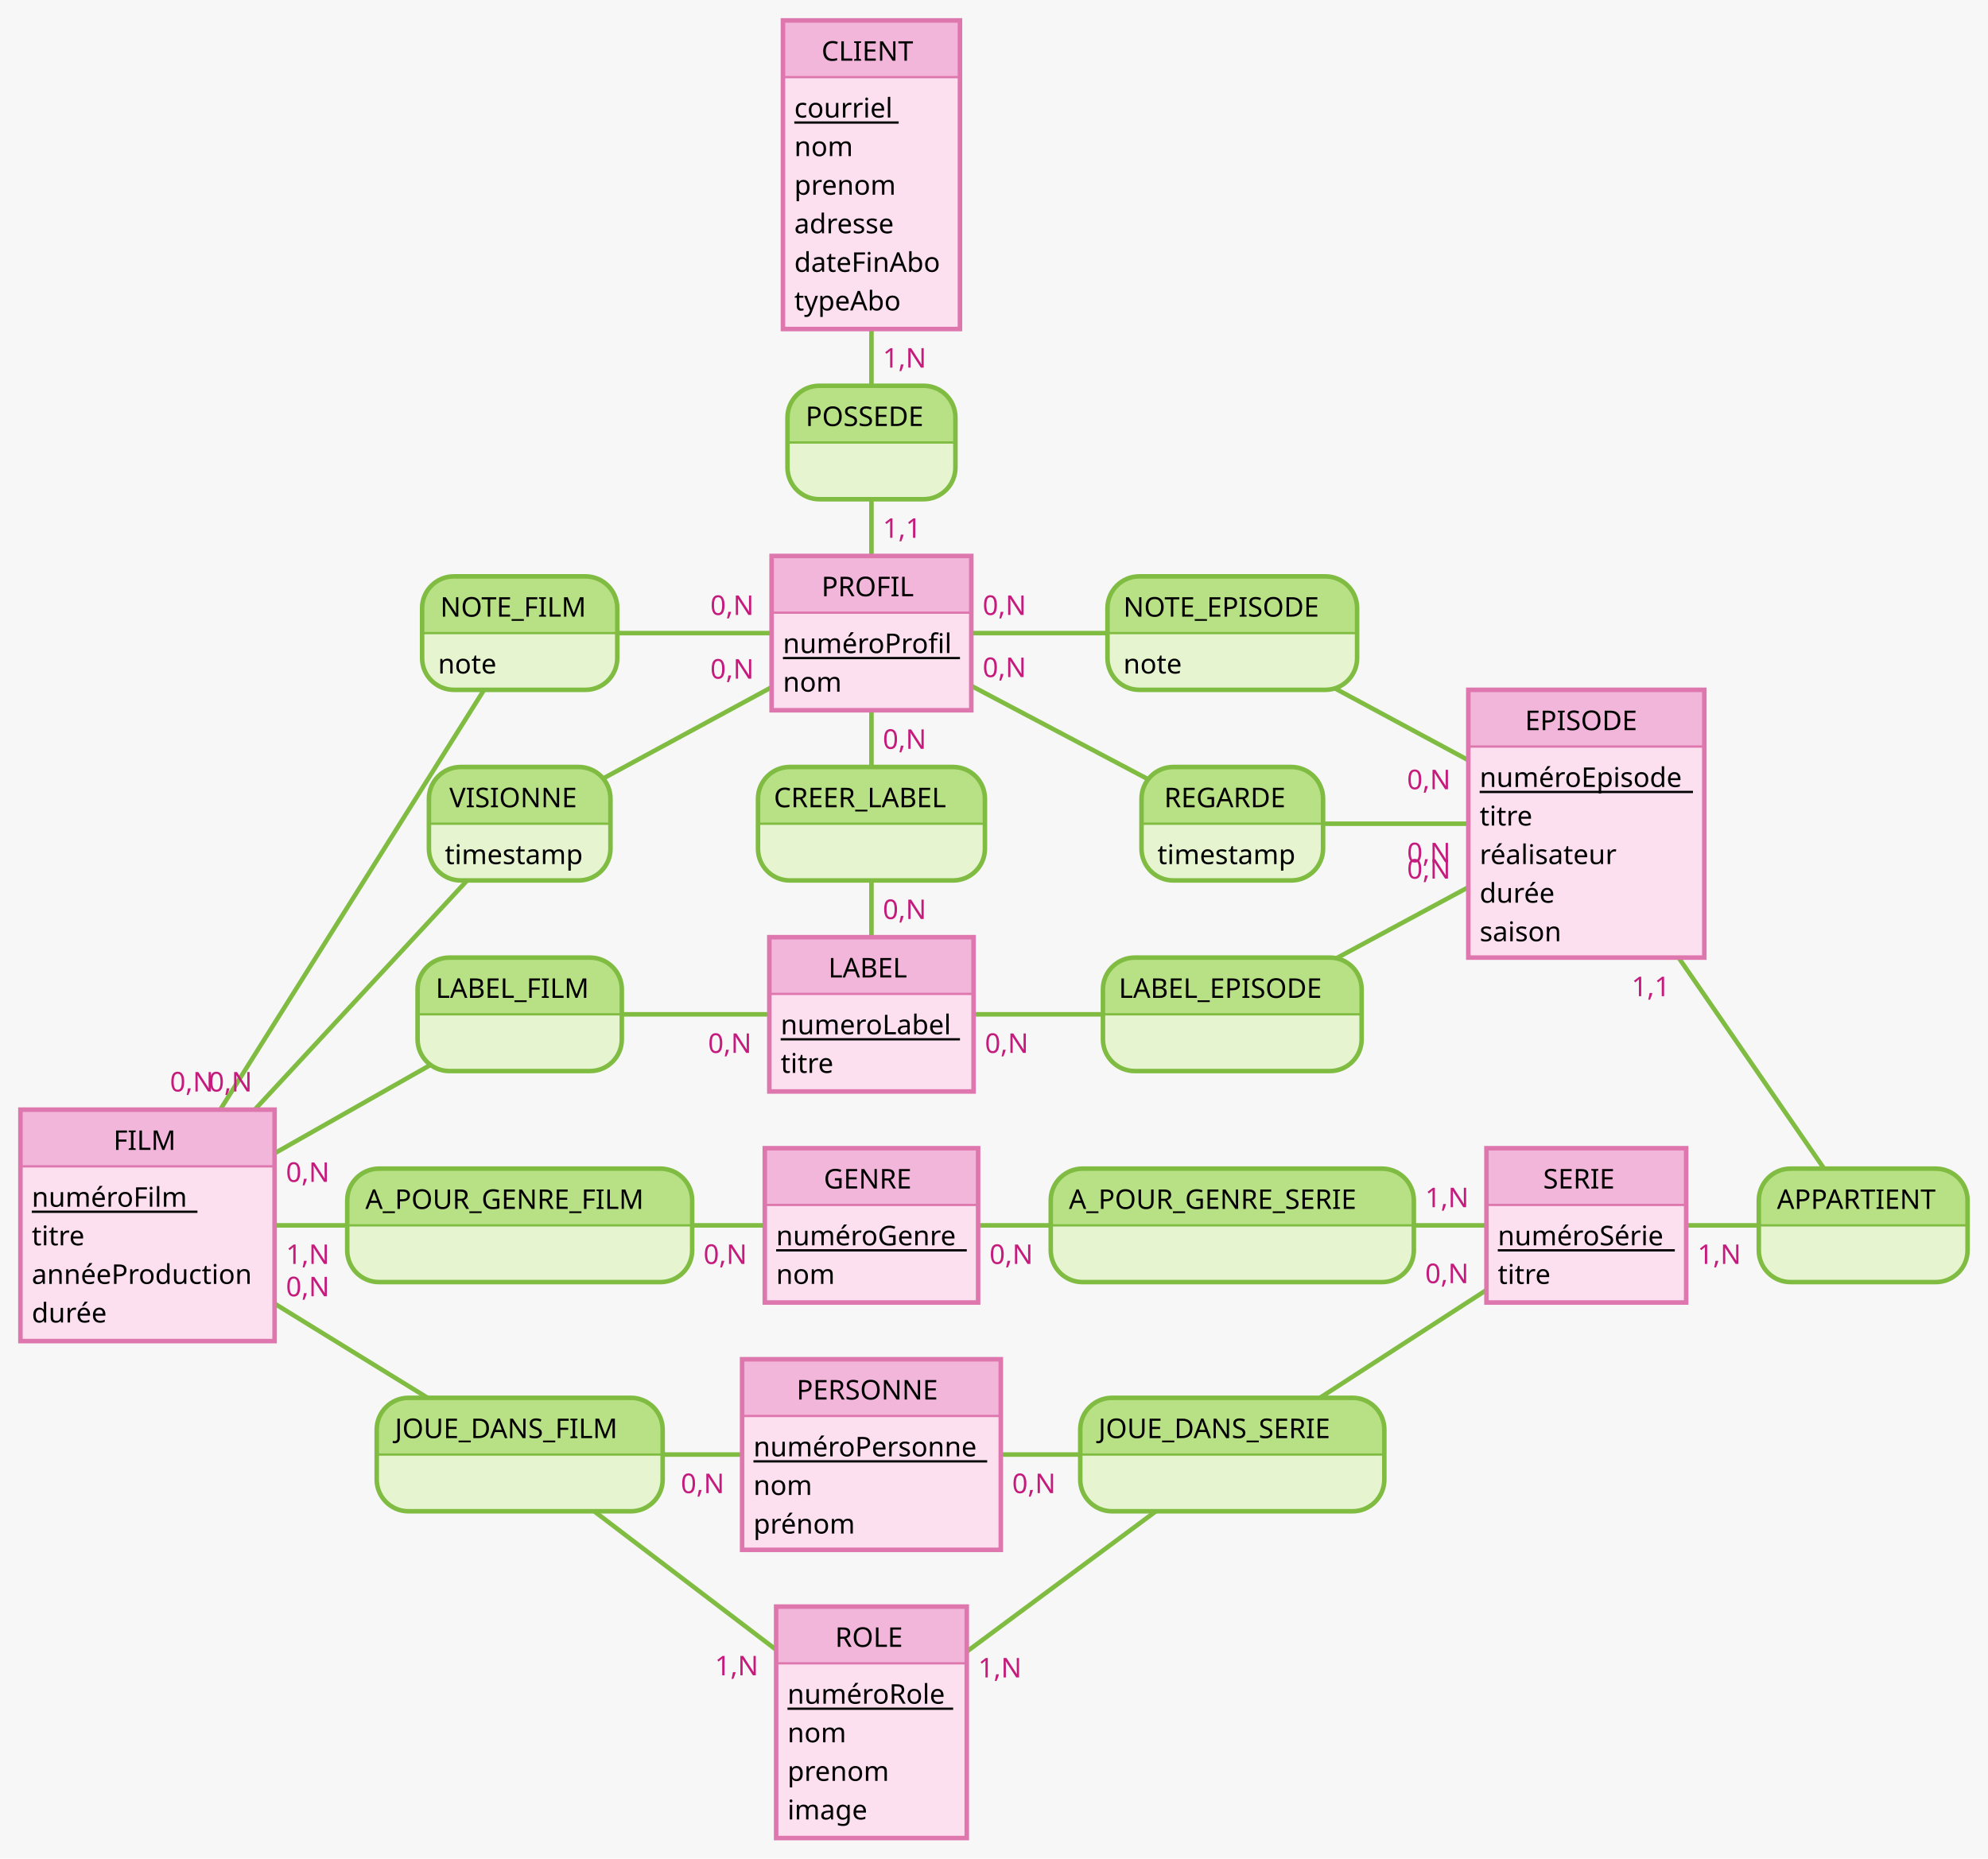
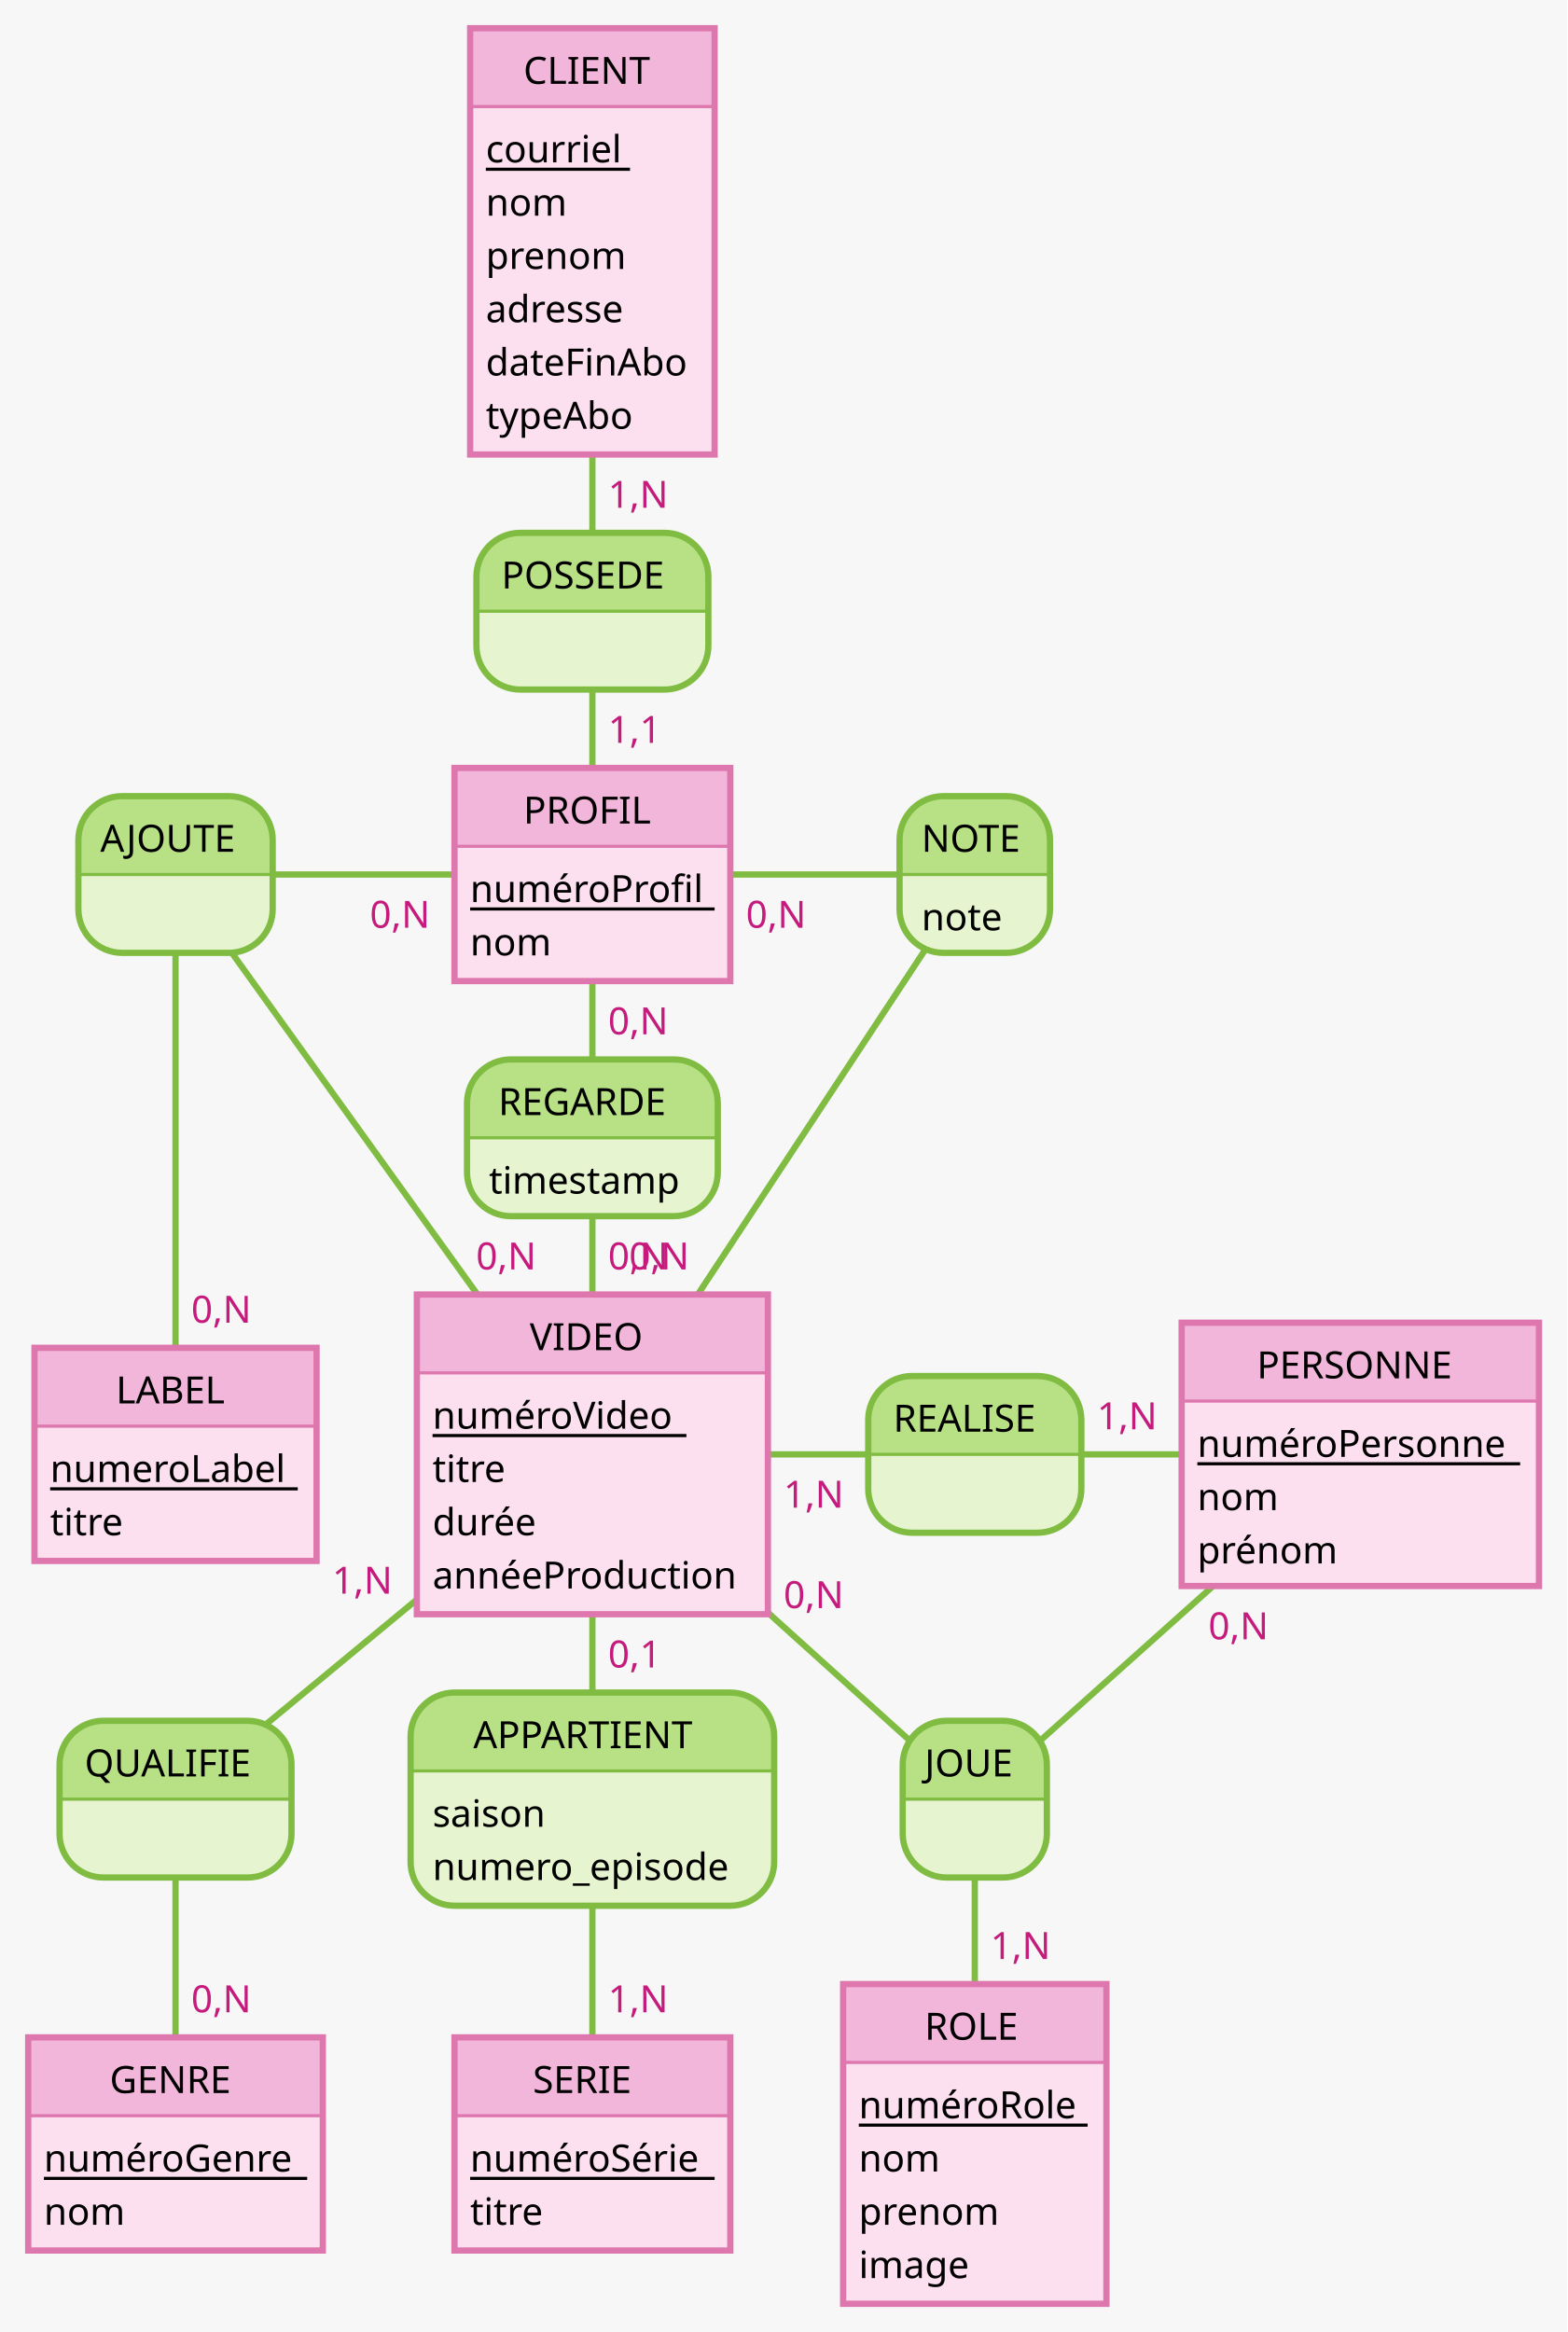
- <svg xmlns="http://www.w3.org/2000/svg" width="876" height="819" viewBox="0 0 876 819">
-   <rect x="0" y="0" width="876" height="819" fill="#f7f7f7" stroke="none" stroke-width="0" />
-   <g>
-     <line x1="384" y1="77" x2="384" y2="195" stroke="#7fbc41" stroke-width="2" />
-     <line x1="384" y1="279" x2="384" y2="195" stroke="#7fbc41" stroke-width="2" />
-     <g>
-       <path d="M407 170 a14 14 90 0 1 14 14 V195 h-74 V184 a14 14 90 0 1 14 -14" fill="#b8e186" stroke="#b8e186" stroke-width="0" />
-       <path d="M421 195 v11 a14 14 90 0 1 -14 14 H361 a14 14 90 0 1 -14 -14 V195 H74" fill="#e6f5d0" stroke="#e6f5d0" stroke-width="0" />
-       <rect x="347" y="170" width="74" height="50" fill="none" rx="14" stroke="#7fbc41" stroke-width="2" />
-       <line x1="347" y1="195" x2="421" y2="195" stroke="#7fbc41" stroke-width="1" />
-       <text x="355" y="187.75" fill="#000000" font-family="Verdana" font-size="12">POSSEDE</text>
-     </g>
-     <text x="389" y="162" fill="#c51b7d" font-family="Verdana" font-size="12">1,N</text>
-     <text x="389" y="237" fill="#c51b7d" font-family="Verdana" font-size="12">1,1</text>
-   </g>
-   <g>
-     <line x1="384" y1="279" x2="229" y2="279" stroke="#7fbc41" stroke-width="2" />
-     <line x1="65" y1="540" x2="229" y2="279" stroke="#7fbc41" stroke-width="2" />
-     <g>
-       <path d="M258 254 a14 14 90 0 1 14 14 V279 h-86 V268 a14 14 90 0 1 14 -14" fill="#b8e186" stroke="#b8e186" stroke-width="0" />
-       <path d="M272 279 v11 a14 14 90 0 1 -14 14 H200 a14 14 90 0 1 -14 -14 V279 H86" fill="#e6f5d0" stroke="#e6f5d0" stroke-width="0" />
-       <rect x="186" y="254" width="86" height="50" fill="none" rx="14" stroke="#7fbc41" stroke-width="2" />
-       <line x1="186" y1="279" x2="272" y2="279" stroke="#7fbc41" stroke-width="1" />
-       <text x="194" y="271.75" fill="#000000" font-family="Verdana" font-size="12">NOTE_FILM</text>
-       <text x="193" y="296.8" fill="#000000" font-family="Verdana" font-size="12">note</text>
-     </g>
-     <text x="313" y="271" fill="#c51b7d" font-family="Verdana" font-size="12">0,N</text>
-     <text x="74.89" y="481" fill="#c51b7d" font-family="Verdana" font-size="12">0,N</text>
-   </g>
-   <g>
-     <line x1="384" y1="279" x2="543" y2="279" stroke="#7fbc41" stroke-width="2" />
-     <line x1="699" y1="363" x2="543" y2="279" stroke="#7fbc41" stroke-width="2" />
-     <g>
-       <path d="M584 254 a14 14 90 0 1 14 14 V279 h-110 V268 a14 14 90 0 1 14 -14" fill="#b8e186" stroke="#b8e186" stroke-width="0" />
-       <path d="M598 279 v11 a14 14 90 0 1 -14 14 H502 a14 14 90 0 1 -14 -14 V279 H110" fill="#e6f5d0" stroke="#e6f5d0" stroke-width="0" />
-       <rect x="488" y="254" width="110" height="50" fill="none" rx="14" stroke="#7fbc41" stroke-width="2" />
-       <line x1="488" y1="279" x2="598" y2="279" stroke="#7fbc41" stroke-width="1" />
-       <text x="495" y="271.75" fill="#000000" font-family="Verdana" font-size="12">NOTE_EPISODE</text>
-       <text x="495" y="296.8" fill="#000000" font-family="Verdana" font-size="12">note</text>
-     </g>
-     <text x="433" y="271" fill="#c51b7d" font-family="Verdana" font-size="12">0,N</text>
-     <text x="620" y="347.8" fill="#c51b7d" font-family="Verdana" font-size="12">0,N</text>
-   </g>
-   <g>
-     <line x1="384" y1="279" x2="229" y2="363" stroke="#7fbc41" stroke-width="2" />
-     <line x1="65" y1="540" x2="229" y2="363" stroke="#7fbc41" stroke-width="2" />
-     <g>
-       <path d="M255 338 a14 14 90 0 1 14 14 V363 h-80 V352 a14 14 90 0 1 14 -14" fill="#b8e186" stroke="#b8e186" stroke-width="0" />
-       <path d="M269 363 v11 a14 14 90 0 1 -14 14 H203 a14 14 90 0 1 -14 -14 V363 H80" fill="#e6f5d0" stroke="#e6f5d0" stroke-width="0" />
-       <rect x="189" y="338" width="80" height="50" fill="none" rx="14" stroke="#7fbc41" stroke-width="2" />
-       <line x1="189" y1="363" x2="269" y2="363" stroke="#7fbc41" stroke-width="1" />
-       <text x="198" y="355.75" fill="#000000" font-family="Verdana" font-size="12">VISIONNE</text>
-       <text x="196" y="380.8" fill="#000000" font-family="Verdana" font-size="12">timestamp</text>
-     </g>
-     <text x="313" y="299.07" fill="#c51b7d" font-family="Verdana" font-size="12">0,N</text>
-     <text x="91.94" y="481" fill="#c51b7d" font-family="Verdana" font-size="12">0,N</text>
-   </g>
-   <g>
-     <line x1="384" y1="279" x2="384" y2="363" stroke="#7fbc41" stroke-width="2" />
-     <line x1="384" y1="447" x2="384" y2="363" stroke="#7fbc41" stroke-width="2" />
-     <g>
-       <path d="M420 338 a14 14 90 0 1 14 14 V363 h-100 V352 a14 14 90 0 1 14 -14" fill="#b8e186" stroke="#b8e186" stroke-width="0" />
-       <path d="M434 363 v11 a14 14 90 0 1 -14 14 H348 a14 14 90 0 1 -14 -14 V363 H100" fill="#e6f5d0" stroke="#e6f5d0" stroke-width="0" />
-       <rect x="334" y="338" width="100" height="50" fill="none" rx="14" stroke="#7fbc41" stroke-width="2" />
-       <line x1="334" y1="363" x2="434" y2="363" stroke="#7fbc41" stroke-width="1" />
-       <text x="341" y="355.75" fill="#000000" font-family="Verdana" font-size="12">CREER_LABEL</text>
-     </g>
-     <text x="389" y="330" fill="#c51b7d" font-family="Verdana" font-size="12">0,N</text>
-     <text x="389" y="405" fill="#c51b7d" font-family="Verdana" font-size="12">0,N</text>
-   </g>
-   <g>
-     <line x1="384" y1="279" x2="543" y2="363" stroke="#7fbc41" stroke-width="2" />
-     <line x1="699" y1="363" x2="543" y2="363" stroke="#7fbc41" stroke-width="2" />
-     <g>
-       <path d="M569 338 a14 14 90 0 1 14 14 V363 h-80 V352 a14 14 90 0 1 14 -14" fill="#b8e186" stroke="#b8e186" stroke-width="0" />
-       <path d="M583 363 v11 a14 14 90 0 1 -14 14 H517 a14 14 90 0 1 -14 -14 V363 H80" fill="#e6f5d0" stroke="#e6f5d0" stroke-width="0" />
-       <rect x="503" y="338" width="80" height="50" fill="none" rx="14" stroke="#7fbc41" stroke-width="2" />
-       <line x1="503" y1="363" x2="583" y2="363" stroke="#7fbc41" stroke-width="1" />
-       <text x="513" y="355.75" fill="#000000" font-family="Verdana" font-size="12">REGARDE</text>
-       <text x="510" y="380.8" fill="#000000" font-family="Verdana" font-size="12">timestamp</text>
-     </g>
-     <text x="433" y="298.37" fill="#c51b7d" font-family="Verdana" font-size="12">0,N</text>
-     <text x="620" y="380" fill="#c51b7d" font-family="Verdana" font-size="12">0,N</text>
-   </g>
-   <g>
-     <line x1="65" y1="540" x2="229" y2="447" stroke="#7fbc41" stroke-width="2" />
-     <line x1="384" y1="447" x2="229" y2="447" stroke="#7fbc41" stroke-width="2" />
-     <g>
-       <path d="M260 422 a14 14 90 0 1 14 14 V447 h-90 V436 a14 14 90 0 1 14 -14" fill="#b8e186" stroke="#b8e186" stroke-width="0" />
-       <path d="M274 447 v11 a14 14 90 0 1 -14 14 H198 a14 14 90 0 1 -14 -14 V447 H90" fill="#e6f5d0" stroke="#e6f5d0" stroke-width="0" />
-       <rect x="184" y="422" width="90" height="50" fill="none" rx="14" stroke="#7fbc41" stroke-width="2" />
-       <line x1="184" y1="447" x2="274" y2="447" stroke="#7fbc41" stroke-width="1" />
-       <text x="192" y="439.75" fill="#000000" font-family="Verdana" font-size="12">LABEL_FILM</text>
-     </g>
-     <text x="126" y="520.84" fill="#c51b7d" font-family="Verdana" font-size="12">0,N</text>
-     <text x="312" y="464" fill="#c51b7d" font-family="Verdana" font-size="12">0,N</text>
-   </g>
-   <g>
-     <line x1="699" y1="363" x2="543" y2="447" stroke="#7fbc41" stroke-width="2" />
-     <line x1="384" y1="447" x2="543" y2="447" stroke="#7fbc41" stroke-width="2" />
-     <g>
-       <path d="M586 422 a14 14 90 0 1 14 14 V447 h-114 V436 a14 14 90 0 1 14 -14" fill="#b8e186" stroke="#b8e186" stroke-width="0" />
-       <path d="M600 447 v11 a14 14 90 0 1 -14 14 H500 a14 14 90 0 1 -14 -14 V447 H114" fill="#e6f5d0" stroke="#e6f5d0" stroke-width="0" />
-       <rect x="486" y="422" width="114" height="50" fill="none" rx="14" stroke="#7fbc41" stroke-width="2" />
-       <line x1="486" y1="447" x2="600" y2="447" stroke="#7fbc41" stroke-width="1" />
-       <text x="493" y="439.75" fill="#000000" font-family="Verdana" font-size="12">LABEL_EPISODE</text>
-     </g>
-     <text x="620" y="387.2" fill="#c51b7d" font-family="Verdana" font-size="12">0,N</text>
-     <text x="434" y="464" fill="#c51b7d" font-family="Verdana" font-size="12">0,N</text>
-   </g>
-   <g>
-     <line x1="384" y1="540" x2="229" y2="540" stroke="#7fbc41" stroke-width="2" />
-     <line x1="65" y1="540" x2="229" y2="540" stroke="#7fbc41" stroke-width="2" />
-     <g>
-       <path d="M291 515 a14 14 90 0 1 14 14 V540 h-152 V529 a14 14 90 0 1 14 -14" fill="#b8e186" stroke="#b8e186" stroke-width="0" />
-       <path d="M305 540 v11 a14 14 90 0 1 -14 14 H167 a14 14 90 0 1 -14 -14 V540 H152" fill="#e6f5d0" stroke="#e6f5d0" stroke-width="0" />
-       <rect x="153" y="515" width="152" height="50" fill="none" rx="14" stroke="#7fbc41" stroke-width="2" />
-       <line x1="153" y1="540" x2="305" y2="540" stroke="#7fbc41" stroke-width="1" />
-       <text x="161" y="532.75" fill="#000000" font-family="Verdana" font-size="12">A_POUR_GENRE_FILM</text>
-     </g>
-     <text x="310" y="557" fill="#c51b7d" font-family="Verdana" font-size="12">0,N</text>
-     <text x="126" y="557" fill="#c51b7d" font-family="Verdana" font-size="12">1,N</text>
-   </g>
-   <g>
-     <line x1="384" y1="540" x2="543" y2="540" stroke="#7fbc41" stroke-width="2" />
-     <line x1="699" y1="540" x2="543" y2="540" stroke="#7fbc41" stroke-width="2" />
-     <g>
-       <path d="M609 515 a14 14 90 0 1 14 14 V540 h-160 V529 a14 14 90 0 1 14 -14" fill="#b8e186" stroke="#b8e186" stroke-width="0" />
-       <path d="M623 540 v11 a14 14 90 0 1 -14 14 H477 a14 14 90 0 1 -14 -14 V540 H160" fill="#e6f5d0" stroke="#e6f5d0" stroke-width="0" />
-       <rect x="463" y="515" width="160" height="50" fill="none" rx="14" stroke="#7fbc41" stroke-width="2" />
-       <line x1="463" y1="540" x2="623" y2="540" stroke="#7fbc41" stroke-width="1" />
-       <text x="471" y="532.75" fill="#000000" font-family="Verdana" font-size="12">A_POUR_GENRE_SERIE</text>
-     </g>
-     <text x="436" y="557" fill="#c51b7d" font-family="Verdana" font-size="12">0,N</text>
-     <text x="628" y="532" fill="#c51b7d" font-family="Verdana" font-size="12">1,N</text>
-   </g>
-   <g>
-     <line x1="699" y1="363" x2="821" y2="540" stroke="#7fbc41" stroke-width="2" />
-     <line x1="699" y1="540" x2="821" y2="540" stroke="#7fbc41" stroke-width="2" />
-     <g>
-       <path d="M853 515 a14 14 90 0 1 14 14 V540 h-92 V529 a14 14 90 0 1 14 -14" fill="#b8e186" stroke="#b8e186" stroke-width="0" />
-       <path d="M867 540 v11 a14 14 90 0 1 -14 14 H789 a14 14 90 0 1 -14 -14 V540 H92" fill="#e6f5d0" stroke="#e6f5d0" stroke-width="0" />
-       <rect x="775" y="515" width="92" height="50" fill="none" rx="14" stroke="#7fbc41" stroke-width="2" />
-       <line x1="775" y1="540" x2="867" y2="540" stroke="#7fbc41" stroke-width="1" />
-       <text x="783" y="532.75" fill="#000000" font-family="Verdana" font-size="12">APPARTIENT</text>
-     </g>
-     <text x="718.93" y="439" fill="#c51b7d" font-family="Verdana" font-size="12">1,1</text>
-     <text x="748" y="557" fill="#c51b7d" font-family="Verdana" font-size="12">1,N</text>
-   </g>
-   <g>
-     <line x1="384" y1="759" x2="229" y2="641" stroke="#7fbc41" stroke-width="2" />
-     <line x1="65" y1="540" x2="229" y2="641" stroke="#7fbc41" stroke-width="2" />
-     <line x1="384" y1="641" x2="229" y2="641" stroke="#7fbc41" stroke-width="2" />
-     <g>
-       <path d="M278 616 a14 14 90 0 1 14 14 V641 h-126 V630 a14 14 90 0 1 14 -14" fill="#b8e186" stroke="#b8e186" stroke-width="0" />
-       <path d="M292 641 v11 a14 14 90 0 1 -14 14 H180 a14 14 90 0 1 -14 -14 V641 H126" fill="#e6f5d0" stroke="#e6f5d0" stroke-width="0" />
-       <rect x="166" y="616" width="126" height="50" fill="none" rx="14" stroke="#7fbc41" stroke-width="2" />
-       <line x1="166" y1="641" x2="292" y2="641" stroke="#7fbc41" stroke-width="1" />
-       <text x="174" y="633.75" fill="#000000" font-family="Verdana" font-size="12">JOUE_DANS_FILM</text>
-     </g>
-     <text x="315" y="738.3" fill="#c51b7d" font-family="Verdana" font-size="12">1,N</text>
-     <text x="126" y="571.25" fill="#c51b7d" font-family="Verdana" font-size="12">0,N</text>
-     <text x="300" y="658" fill="#c51b7d" font-family="Verdana" font-size="12">0,N</text>
-   </g>
-   <g>
-     <line x1="384" y1="759" x2="543" y2="641" stroke="#7fbc41" stroke-width="2" />
-     <line x1="699" y1="540" x2="543" y2="641" stroke="#7fbc41" stroke-width="2" />
-     <line x1="384" y1="641" x2="543" y2="641" stroke="#7fbc41" stroke-width="2" />
-     <g>
-       <path d="M596 616 a14 14 90 0 1 14 14 V641 h-134 V630 a14 14 90 0 1 14 -14" fill="#b8e186" stroke="#b8e186" stroke-width="0" />
-       <path d="M610 641 v11 a14 14 90 0 1 -14 14 H490 a14 14 90 0 1 -14 -14 V641 H134" fill="#e6f5d0" stroke="#e6f5d0" stroke-width="0" />
-       <rect x="476" y="616" width="134" height="50" fill="none" rx="14" stroke="#7fbc41" stroke-width="2" />
-       <line x1="476" y1="641" x2="610" y2="641" stroke="#7fbc41" stroke-width="1" />
-       <text x="484" y="633.75" fill="#000000" font-family="Verdana" font-size="12">JOUE_DANS_SERIE</text>
-     </g>
-     <text x="431" y="739.22" fill="#c51b7d" font-family="Verdana" font-size="12">1,N</text>
-     <text x="628" y="565.47" fill="#c51b7d" font-family="Verdana" font-size="12">0,N</text>
-     <text x="446" y="658" fill="#c51b7d" font-family="Verdana" font-size="12">0,N</text>
-   </g>
-   <g>
-     <g>
-       <rect x="345" y="9" width="78" height="25" fill="#f1b6da" stroke="none" stroke-width="0" opacity="1" />
-       <rect x="345" y="34" width="78" height="111" fill="#fde0ef" stroke="none" stroke-width="0" opacity="1" />
-       <rect x="345" y="9" width="78" height="136" fill="none" stroke="#de77ae" stroke-width="2" opacity="1" />
-       <line x1="345" y1="34" x2="423" y2="34" stroke="#de77ae" stroke-width="1" />
-     </g>
-     <text x="362" y="26.75" fill="#000000" font-family="Verdana" font-size="12">CLIENT</text>
-     <text x="350" y="51.8" fill="#000000" font-family="Verdana" font-size="12">courriel</text>
-     <line x1="350" y1="54" x2="396" y2="54" stroke="#000000" stroke-width="1" />
-     <text x="350" y="68.8" fill="#000000" font-family="Verdana" font-size="12">nom</text>
-     <text x="350" y="85.8" fill="#000000" font-family="Verdana" font-size="12">prenom</text>
-     <text x="350" y="102.8" fill="#000000" font-family="Verdana" font-size="12">adresse</text>
-     <text x="350" y="119.8" fill="#000000" font-family="Verdana" font-size="12">dateFinAbo</text>
-     <text x="350" y="136.8" fill="#000000" font-family="Verdana" font-size="12">typeAbo</text>
-   </g>
-   <g>
-     <g>
-       <rect x="340" y="245" width="88" height="25" fill="#f1b6da" stroke="none" stroke-width="0" opacity="1" />
-       <rect x="340" y="270" width="88" height="43" fill="#fde0ef" stroke="none" stroke-width="0" opacity="1" />
-       <rect x="340" y="245" width="88" height="68" fill="none" stroke="#de77ae" stroke-width="2" opacity="1" />
-       <line x1="340" y1="270" x2="428" y2="270" stroke="#de77ae" stroke-width="1" />
-     </g>
-     <text x="362" y="262.75" fill="#000000" font-family="Verdana" font-size="12">PROFIL</text>
-     <text x="345" y="287.8" fill="#000000" font-family="Verdana" font-size="12">numéroProfil</text>
-     <line x1="345" y1="290" x2="423" y2="290" stroke="#000000" stroke-width="1" />
-     <text x="345" y="304.8" fill="#000000" font-family="Verdana" font-size="12">nom</text>
-   </g>
-   <g>
-     <g>
-       <rect x="647" y="304" width="104" height="25" fill="#f1b6da" stroke="none" stroke-width="0" opacity="1" />
-       <rect x="647" y="329" width="104" height="93" fill="#fde0ef" stroke="none" stroke-width="0" opacity="1" />
-       <rect x="647" y="304" width="104" height="118" fill="none" stroke="#de77ae" stroke-width="2" opacity="1" />
-       <line x1="647" y1="329" x2="751" y2="329" stroke="#de77ae" stroke-width="1" />
-     </g>
-     <text x="672" y="321.75" fill="#000000" font-family="Verdana" font-size="12">EPISODE</text>
-     <text x="652" y="346.8" fill="#000000" font-family="Verdana" font-size="12">numéroEpisode</text>
-     <line x1="652" y1="349" x2="746" y2="349" stroke="#000000" stroke-width="1" />
-     <text x="652" y="363.8" fill="#000000" font-family="Verdana" font-size="12">titre</text>
-     <text x="652" y="380.8" fill="#000000" font-family="Verdana" font-size="12">réalisateur</text>
-     <text x="652" y="397.8" fill="#000000" font-family="Verdana" font-size="12">durée</text>
-     <text x="652" y="414.8" fill="#000000" font-family="Verdana" font-size="12">saison</text>
-   </g>
-   <g>
-     <g>
-       <rect x="339" y="413" width="90" height="25" fill="#f1b6da" stroke="none" stroke-width="0" opacity="1" />
-       <rect x="339" y="438" width="90" height="43" fill="#fde0ef" stroke="none" stroke-width="0" opacity="1" />
-       <rect x="339" y="413" width="90" height="68" fill="none" stroke="#de77ae" stroke-width="2" opacity="1" />
-       <line x1="339" y1="438" x2="429" y2="438" stroke="#de77ae" stroke-width="1" />
-     </g>
-     <text x="365" y="430.75" fill="#000000" font-family="Verdana" font-size="12">LABEL</text>
-     <text x="344" y="455.8" fill="#000000" font-family="Verdana" font-size="12">numeroLabel</text>
-     <line x1="344" y1="458" x2="423" y2="458" stroke="#000000" stroke-width="1" />
-     <text x="344" y="472.8" fill="#000000" font-family="Verdana" font-size="12">titre</text>
-   </g>
-   <g>
-     <g>
-       <rect x="9" y="489" width="112" height="25" fill="#f1b6da" stroke="none" stroke-width="0" opacity="1" />
-       <rect x="9" y="514" width="112" height="77" fill="#fde0ef" stroke="none" stroke-width="0" opacity="1" />
-       <rect x="9" y="489" width="112" height="102" fill="none" stroke="#de77ae" stroke-width="2" opacity="1" />
-       <line x1="9" y1="514" x2="121" y2="514" stroke="#de77ae" stroke-width="1" />
-     </g>
-     <text x="50" y="506.75" fill="#000000" font-family="Verdana" font-size="12">FILM</text>
-     <text x="14" y="531.8" fill="#000000" font-family="Verdana" font-size="12">numéroFilm</text>
-     <line x1="14" y1="534" x2="87" y2="534" stroke="#000000" stroke-width="1" />
-     <text x="14" y="548.8" fill="#000000" font-family="Verdana" font-size="12">titre</text>
-     <text x="14" y="565.8" fill="#000000" font-family="Verdana" font-size="12">annéeProduction</text>
-     <text x="14" y="582.8" fill="#000000" font-family="Verdana" font-size="12">durée</text>
-   </g>
-   <g>
-     <g>
-       <rect x="337" y="506" width="94" height="25" fill="#f1b6da" stroke="none" stroke-width="0" opacity="1" />
-       <rect x="337" y="531" width="94" height="43" fill="#fde0ef" stroke="none" stroke-width="0" opacity="1" />
-       <rect x="337" y="506" width="94" height="68" fill="none" stroke="#de77ae" stroke-width="2" opacity="1" />
-       <line x1="337" y1="531" x2="431" y2="531" stroke="#de77ae" stroke-width="1" />
-     </g>
-     <text x="363" y="523.75" fill="#000000" font-family="Verdana" font-size="12">GENRE</text>
-     <text x="342" y="548.8" fill="#000000" font-family="Verdana" font-size="12">numéroGenre</text>
-     <line x1="342" y1="551" x2="426" y2="551" stroke="#000000" stroke-width="1" />
-     <text x="342" y="565.8" fill="#000000" font-family="Verdana" font-size="12">nom</text>
-   </g>
-   <g>
-     <g>
-       <rect x="655" y="506" width="88" height="25" fill="#f1b6da" stroke="none" stroke-width="0" opacity="1" />
-       <rect x="655" y="531" width="88" height="43" fill="#fde0ef" stroke="none" stroke-width="0" opacity="1" />
-       <rect x="655" y="506" width="88" height="68" fill="none" stroke="#de77ae" stroke-width="2" opacity="1" />
-       <line x1="655" y1="531" x2="743" y2="531" stroke="#de77ae" stroke-width="1" />
-     </g>
-     <text x="680" y="523.75" fill="#000000" font-family="Verdana" font-size="12">SERIE</text>
-     <text x="660" y="548.8" fill="#000000" font-family="Verdana" font-size="12">numéroSérie</text>
-     <line x1="660" y1="551" x2="738" y2="551" stroke="#000000" stroke-width="1" />
-     <text x="660" y="565.8" fill="#000000" font-family="Verdana" font-size="12">titre</text>
-   </g>
-   <g>
-     <g>
-       <rect x="327" y="599" width="114" height="25" fill="#f1b6da" stroke="none" stroke-width="0" opacity="1" />
-       <rect x="327" y="624" width="114" height="59" fill="#fde0ef" stroke="none" stroke-width="0" opacity="1" />
-       <rect x="327" y="599" width="114" height="84" fill="none" stroke="#de77ae" stroke-width="2" opacity="1" />
-       <line x1="327" y1="624" x2="441" y2="624" stroke="#de77ae" stroke-width="1" />
-     </g>
-     <text x="351" y="616.75" fill="#000000" font-family="Verdana" font-size="12">PERSONNE</text>
-     <text x="332" y="641.8" fill="#000000" font-family="Verdana" font-size="12">numéroPersonne</text>
-     <line x1="332" y1="644" x2="435" y2="644" stroke="#000000" stroke-width="1" />
-     <text x="332" y="658.8" fill="#000000" font-family="Verdana" font-size="12">nom</text>
-     <text x="332" y="675.8" fill="#000000" font-family="Verdana" font-size="12">prénom</text>
-   </g>
-   <g>
-     <g>
-       <rect x="342" y="708" width="84" height="25" fill="#f1b6da" stroke="none" stroke-width="0" opacity="1" />
-       <rect x="342" y="733" width="84" height="77" fill="#fde0ef" stroke="none" stroke-width="0" opacity="1" />
-       <rect x="342" y="708" width="84" height="102" fill="none" stroke="#de77ae" stroke-width="2" opacity="1" />
-       <line x1="342" y1="733" x2="426" y2="733" stroke="#de77ae" stroke-width="1" />
-     </g>
-     <text x="368" y="725.75" fill="#000000" font-family="Verdana" font-size="12">ROLE</text>
-     <text x="347" y="750.8" fill="#000000" font-family="Verdana" font-size="12">numéroRole</text>
-     <line x1="347" y1="753" x2="420" y2="753" stroke="#000000" stroke-width="1" />
-     <text x="347" y="767.8" fill="#000000" font-family="Verdana" font-size="12">nom</text>
-     <text x="347" y="784.8" fill="#000000" font-family="Verdana" font-size="12">prenom</text>
-     <text x="347" y="801.8" fill="#000000" font-family="Verdana" font-size="12">image</text>
+ <svg xmlns="http://www.w3.org/2000/svg" width="500" height="744" viewBox="0 0 500 744">
+   <rect x="0" y="0" width="500" height="744" fill="#f7f7f7" stroke="none" stroke-width="0" />
+   <g>
+     <line x1="189" y1="77" x2="189" y2="195" stroke="#7fbc41" stroke-width="2" />
+     <line x1="189" y1="279" x2="189" y2="195" stroke="#7fbc41" stroke-width="2" />
+     <g>
+       <path d="M212 170 a14 14 90 0 1 14 14 V195 h-74 V184 a14 14 90 0 1 14 -14" fill="#b8e186" stroke="#b8e186" stroke-width="0" />
+       <path d="M226 195 v11 a14 14 90 0 1 -14 14 H166 a14 14 90 0 1 -14 -14 V195 H74" fill="#e6f5d0" stroke="#e6f5d0" stroke-width="0" />
+       <rect x="152" y="170" width="74" height="50" fill="none" rx="14" stroke="#7fbc41" stroke-width="2" />
+       <line x1="152" y1="195" x2="226" y2="195" stroke="#7fbc41" stroke-width="1" />
+       <text x="160" y="187.75" fill="#000000" font-family="Verdana" font-size="12">POSSEDE</text>
+     </g>
+     <text x="194" y="162" fill="#c51b7d" font-family="Verdana" font-size="12">1,N</text>
+     <text x="194" y="237" fill="#c51b7d" font-family="Verdana" font-size="12">1,1</text>
+   </g>
+   <g>
+     <line x1="189" y1="279" x2="56" y2="279" stroke="#7fbc41" stroke-width="2" />
+     <line x1="56" y1="464" x2="56" y2="279" stroke="#7fbc41" stroke-width="2" />
+     <line x1="189" y1="464" x2="56" y2="279" stroke="#7fbc41" stroke-width="2" />
+     <g>
+       <path d="M73 254 a14 14 90 0 1 14 14 V279 h-62 V268 a14 14 90 0 1 14 -14" fill="#b8e186" stroke="#b8e186" stroke-width="0" />
+       <path d="M87 279 v11 a14 14 90 0 1 -14 14 H39 a14 14 90 0 1 -14 -14 V279 H62" fill="#e6f5d0" stroke="#e6f5d0" stroke-width="0" />
+       <rect x="25" y="254" width="62" height="50" fill="none" rx="14" stroke="#7fbc41" stroke-width="2" />
+       <line x1="25" y1="279" x2="87" y2="279" stroke="#7fbc41" stroke-width="1" />
+       <text x="32" y="271.75" fill="#000000" font-family="Verdana" font-size="12">AJOUTE</text>
+     </g>
+     <text x="118" y="296" fill="#c51b7d" font-family="Verdana" font-size="12">0,N</text>
+     <text x="61" y="422" fill="#c51b7d" font-family="Verdana" font-size="12">0,N</text>
+     <text x="151.88" y="405" fill="#c51b7d" font-family="Verdana" font-size="12">0,N</text>
+   </g>
+   <g>
+     <line x1="189" y1="279" x2="311" y2="279" stroke="#7fbc41" stroke-width="2" />
+     <line x1="189" y1="464" x2="311" y2="279" stroke="#7fbc41" stroke-width="2" />
+     <g>
+       <path d="M321 254 a14 14 90 0 1 14 14 V279 h-48 V268 a14 14 90 0 1 14 -14" fill="#b8e186" stroke="#b8e186" stroke-width="0" />
+       <path d="M335 279 v11 a14 14 90 0 1 -14 14 H301 a14 14 90 0 1 -14 -14 V279 H48" fill="#e6f5d0" stroke="#e6f5d0" stroke-width="0" />
+       <rect x="287" y="254" width="48" height="50" fill="none" rx="14" stroke="#7fbc41" stroke-width="2" />
+       <line x1="287" y1="279" x2="335" y2="279" stroke="#7fbc41" stroke-width="1" />
+       <text x="294" y="271.75" fill="#000000" font-family="Verdana" font-size="12">NOTE</text>
+       <text x="294" y="296.8" fill="#000000" font-family="Verdana" font-size="12">note</text>
+     </g>
+     <text x="238" y="296" fill="#c51b7d" font-family="Verdana" font-size="12">0,N</text>
+     <text x="200.69" y="405" fill="#c51b7d" font-family="Verdana" font-size="12">0,N</text>
+   </g>
+   <g>
+     <line x1="189" y1="279" x2="189" y2="363" stroke="#7fbc41" stroke-width="2" />
+     <line x1="189" y1="464" x2="189" y2="363" stroke="#7fbc41" stroke-width="2" />
+     <g>
+       <path d="M215 338 a14 14 90 0 1 14 14 V363 h-80 V352 a14 14 90 0 1 14 -14" fill="#b8e186" stroke="#b8e186" stroke-width="0" />
+       <path d="M229 363 v11 a14 14 90 0 1 -14 14 H163 a14 14 90 0 1 -14 -14 V363 H80" fill="#e6f5d0" stroke="#e6f5d0" stroke-width="0" />
+       <rect x="149" y="338" width="80" height="50" fill="none" rx="14" stroke="#7fbc41" stroke-width="2" />
+       <line x1="149" y1="363" x2="229" y2="363" stroke="#7fbc41" stroke-width="1" />
+       <text x="159" y="355.75" fill="#000000" font-family="Verdana" font-size="12">REGARDE</text>
+       <text x="156" y="380.8" fill="#000000" font-family="Verdana" font-size="12">timestamp</text>
+     </g>
+     <text x="194" y="330" fill="#c51b7d" font-family="Verdana" font-size="12">0,N</text>
+     <text x="194" y="405" fill="#c51b7d" font-family="Verdana" font-size="12">0,N</text>
+   </g>
+   <g>
+     <line x1="189" y1="464" x2="311" y2="464" stroke="#7fbc41" stroke-width="2" />
+     <line x1="434" y1="464" x2="311" y2="464" stroke="#7fbc41" stroke-width="2" />
+     <g>
+       <path d="M331 439 a14 14 90 0 1 14 14 V464 h-68 V453 a14 14 90 0 1 14 -14" fill="#b8e186" stroke="#b8e186" stroke-width="0" />
+       <path d="M345 464 v11 a14 14 90 0 1 -14 14 H291 a14 14 90 0 1 -14 -14 V464 H68" fill="#e6f5d0" stroke="#e6f5d0" stroke-width="0" />
+       <rect x="277" y="439" width="68" height="50" fill="none" rx="14" stroke="#7fbc41" stroke-width="2" />
+       <line x1="277" y1="464" x2="345" y2="464" stroke="#7fbc41" stroke-width="1" />
+       <text x="285" y="456.75" fill="#000000" font-family="Verdana" font-size="12">REALISE</text>
+     </g>
+     <text x="250" y="481" fill="#c51b7d" font-family="Verdana" font-size="12">1,N</text>
+     <text x="350" y="456" fill="#c51b7d" font-family="Verdana" font-size="12">1,N</text>
+   </g>
+   <g>
+     <line x1="56" y1="684" x2="56" y2="574" stroke="#7fbc41" stroke-width="2" />
+     <line x1="189" y1="464" x2="56" y2="574" stroke="#7fbc41" stroke-width="2" />
+     <g>
+       <path d="M79 549 a14 14 90 0 1 14 14 V574 h-74 V563 a14 14 90 0 1 14 -14" fill="#b8e186" stroke="#b8e186" stroke-width="0" />
+       <path d="M93 574 v11 a14 14 90 0 1 -14 14 H33 a14 14 90 0 1 -14 -14 V574 H74" fill="#e6f5d0" stroke="#e6f5d0" stroke-width="0" />
+       <rect x="19" y="549" width="74" height="50" fill="none" rx="14" stroke="#7fbc41" stroke-width="2" />
+       <line x1="19" y1="574" x2="93" y2="574" stroke="#7fbc41" stroke-width="1" />
+       <text x="27" y="566.75" fill="#000000" font-family="Verdana" font-size="12">QUALIFIE</text>
+     </g>
+     <text x="61" y="642" fill="#c51b7d" font-family="Verdana" font-size="12">0,N</text>
+     <text x="106" y="508.44" fill="#c51b7d" font-family="Verdana" font-size="12">1,N</text>
+   </g>
+   <g>
+     <line x1="189" y1="464" x2="189" y2="574" stroke="#7fbc41" stroke-width="2" />
+     <line x1="189" y1="684" x2="189" y2="574" stroke="#7fbc41" stroke-width="2" />
+     <g>
+       <path d="M233 540 a14 14 90 0 1 14 14 V565 h-116 V554 a14 14 90 0 1 14 -14" fill="#b8e186" stroke="#b8e186" stroke-width="0" />
+       <path d="M247 565 v29 a14 14 90 0 1 -14 14 H145 a14 14 90 0 1 -14 -14 V565 H116" fill="#e6f5d0" stroke="#e6f5d0" stroke-width="0" />
+       <rect x="131" y="540" width="116" height="68" fill="none" rx="14" stroke="#7fbc41" stroke-width="2" />
+       <line x1="131" y1="565" x2="247" y2="565" stroke="#7fbc41" stroke-width="1" />
+       <text x="151" y="557.75" fill="#000000" font-family="Verdana" font-size="12">APPARTIENT</text>
+       <text x="138" y="582.8" fill="#000000" font-family="Verdana" font-size="12">saison</text>
+       <text x="138" y="599.8" fill="#000000" font-family="Verdana" font-size="12">numero_episode</text>
+     </g>
+     <text x="194" y="532" fill="#c51b7d" font-family="Verdana" font-size="12">0,1</text>
+     <text x="194" y="642" fill="#c51b7d" font-family="Verdana" font-size="12">1,N</text>
+   </g>
+   <g>
+     <line x1="311" y1="684" x2="311" y2="574" stroke="#7fbc41" stroke-width="2" />
+     <line x1="189" y1="464" x2="311" y2="574" stroke="#7fbc41" stroke-width="2" />
+     <line x1="434" y1="464" x2="311" y2="574" stroke="#7fbc41" stroke-width="2" />
+     <g>
+       <path d="M320 549 a14 14 90 0 1 14 14 V574 h-46 V563 a14 14 90 0 1 14 -14" fill="#b8e186" stroke="#b8e186" stroke-width="0" />
+       <path d="M334 574 v11 a14 14 90 0 1 -14 14 H302 a14 14 90 0 1 -14 -14 V574 H46" fill="#e6f5d0" stroke="#e6f5d0" stroke-width="0" />
+       <rect x="288" y="549" width="46" height="50" fill="none" rx="14" stroke="#7fbc41" stroke-width="2" />
+       <line x1="288" y1="574" x2="334" y2="574" stroke="#7fbc41" stroke-width="1" />
+       <text x="295" y="566.75" fill="#000000" font-family="Verdana" font-size="12">JOUE</text>
+     </g>
+     <text x="316" y="625" fill="#c51b7d" font-family="Verdana" font-size="12">1,N</text>
+     <text x="250" y="513.05" fill="#c51b7d" font-family="Verdana" font-size="12">0,N</text>
+     <text x="385.52" y="523" fill="#c51b7d" font-family="Verdana" font-size="12">0,N</text>
+   </g>
+   <g>
+     <g>
+       <rect x="150" y="9" width="78" height="25" fill="#f1b6da" stroke="none" stroke-width="0" opacity="1" />
+       <rect x="150" y="34" width="78" height="111" fill="#fde0ef" stroke="none" stroke-width="0" opacity="1" />
+       <rect x="150" y="9" width="78" height="136" fill="none" stroke="#de77ae" stroke-width="2" opacity="1" />
+       <line x1="150" y1="34" x2="228" y2="34" stroke="#de77ae" stroke-width="1" />
+     </g>
+     <text x="167" y="26.75" fill="#000000" font-family="Verdana" font-size="12">CLIENT</text>
+     <text x="155" y="51.8" fill="#000000" font-family="Verdana" font-size="12">courriel</text>
+     <line x1="155" y1="54" x2="201" y2="54" stroke="#000000" stroke-width="1" />
+     <text x="155" y="68.8" fill="#000000" font-family="Verdana" font-size="12">nom</text>
+     <text x="155" y="85.8" fill="#000000" font-family="Verdana" font-size="12">prenom</text>
+     <text x="155" y="102.8" fill="#000000" font-family="Verdana" font-size="12">adresse</text>
+     <text x="155" y="119.8" fill="#000000" font-family="Verdana" font-size="12">dateFinAbo</text>
+     <text x="155" y="136.8" fill="#000000" font-family="Verdana" font-size="12">typeAbo</text>
+   </g>
+   <g>
+     <g>
+       <rect x="145" y="245" width="88" height="25" fill="#f1b6da" stroke="none" stroke-width="0" opacity="1" />
+       <rect x="145" y="270" width="88" height="43" fill="#fde0ef" stroke="none" stroke-width="0" opacity="1" />
+       <rect x="145" y="245" width="88" height="68" fill="none" stroke="#de77ae" stroke-width="2" opacity="1" />
+       <line x1="145" y1="270" x2="233" y2="270" stroke="#de77ae" stroke-width="1" />
+     </g>
+     <text x="167" y="262.75" fill="#000000" font-family="Verdana" font-size="12">PROFIL</text>
+     <text x="150" y="287.8" fill="#000000" font-family="Verdana" font-size="12">numéroProfil</text>
+     <line x1="150" y1="290" x2="228" y2="290" stroke="#000000" stroke-width="1" />
+     <text x="150" y="304.8" fill="#000000" font-family="Verdana" font-size="12">nom</text>
+   </g>
+   <g>
+     <g>
+       <rect x="11" y="430" width="90" height="25" fill="#f1b6da" stroke="none" stroke-width="0" opacity="1" />
+       <rect x="11" y="455" width="90" height="43" fill="#fde0ef" stroke="none" stroke-width="0" opacity="1" />
+       <rect x="11" y="430" width="90" height="68" fill="none" stroke="#de77ae" stroke-width="2" opacity="1" />
+       <line x1="11" y1="455" x2="101" y2="455" stroke="#de77ae" stroke-width="1" />
+     </g>
+     <text x="37" y="447.75" fill="#000000" font-family="Verdana" font-size="12">LABEL</text>
+     <text x="16" y="472.8" fill="#000000" font-family="Verdana" font-size="12">numeroLabel</text>
+     <line x1="16" y1="475" x2="95" y2="475" stroke="#000000" stroke-width="1" />
+     <text x="16" y="489.8" fill="#000000" font-family="Verdana" font-size="12">titre</text>
+   </g>
+   <g>
+     <g>
+       <rect x="133" y="413" width="112" height="25" fill="#f1b6da" stroke="none" stroke-width="0" opacity="1" />
+       <rect x="133" y="438" width="112" height="77" fill="#fde0ef" stroke="none" stroke-width="0" opacity="1" />
+       <rect x="133" y="413" width="112" height="102" fill="none" stroke="#de77ae" stroke-width="2" opacity="1" />
+       <line x1="133" y1="438" x2="245" y2="438" stroke="#de77ae" stroke-width="1" />
+     </g>
+     <text x="169" y="430.75" fill="#000000" font-family="Verdana" font-size="12">VIDEO</text>
+     <text x="138" y="455.8" fill="#000000" font-family="Verdana" font-size="12">numéroVideo</text>
+     <line x1="138" y1="458" x2="219" y2="458" stroke="#000000" stroke-width="1" />
+     <text x="138" y="472.8" fill="#000000" font-family="Verdana" font-size="12">titre</text>
+     <text x="138" y="489.8" fill="#000000" font-family="Verdana" font-size="12">durée</text>
+     <text x="138" y="506.8" fill="#000000" font-family="Verdana" font-size="12">annéeProduction</text>
+   </g>
+   <g>
+     <g>
+       <rect x="377" y="422" width="114" height="25" fill="#f1b6da" stroke="none" stroke-width="0" opacity="1" />
+       <rect x="377" y="447" width="114" height="59" fill="#fde0ef" stroke="none" stroke-width="0" opacity="1" />
+       <rect x="377" y="422" width="114" height="84" fill="none" stroke="#de77ae" stroke-width="2" opacity="1" />
+       <line x1="377" y1="447" x2="491" y2="447" stroke="#de77ae" stroke-width="1" />
+     </g>
+     <text x="401" y="439.75" fill="#000000" font-family="Verdana" font-size="12">PERSONNE</text>
+     <text x="382" y="464.8" fill="#000000" font-family="Verdana" font-size="12">numéroPersonne</text>
+     <line x1="382" y1="467" x2="485" y2="467" stroke="#000000" stroke-width="1" />
+     <text x="382" y="481.8" fill="#000000" font-family="Verdana" font-size="12">nom</text>
+     <text x="382" y="498.8" fill="#000000" font-family="Verdana" font-size="12">prénom</text>
+   </g>
+   <g>
+     <g>
+       <rect x="9" y="650" width="94" height="25" fill="#f1b6da" stroke="none" stroke-width="0" opacity="1" />
+       <rect x="9" y="675" width="94" height="43" fill="#fde0ef" stroke="none" stroke-width="0" opacity="1" />
+       <rect x="9" y="650" width="94" height="68" fill="none" stroke="#de77ae" stroke-width="2" opacity="1" />
+       <line x1="9" y1="675" x2="103" y2="675" stroke="#de77ae" stroke-width="1" />
+     </g>
+     <text x="35" y="667.75" fill="#000000" font-family="Verdana" font-size="12">GENRE</text>
+     <text x="14" y="692.8" fill="#000000" font-family="Verdana" font-size="12">numéroGenre</text>
+     <line x1="14" y1="695" x2="98" y2="695" stroke="#000000" stroke-width="1" />
+     <text x="14" y="709.8" fill="#000000" font-family="Verdana" font-size="12">nom</text>
+   </g>
+   <g>
+     <g>
+       <rect x="145" y="650" width="88" height="25" fill="#f1b6da" stroke="none" stroke-width="0" opacity="1" />
+       <rect x="145" y="675" width="88" height="43" fill="#fde0ef" stroke="none" stroke-width="0" opacity="1" />
+       <rect x="145" y="650" width="88" height="68" fill="none" stroke="#de77ae" stroke-width="2" opacity="1" />
+       <line x1="145" y1="675" x2="233" y2="675" stroke="#de77ae" stroke-width="1" />
+     </g>
+     <text x="170" y="667.75" fill="#000000" font-family="Verdana" font-size="12">SERIE</text>
+     <text x="150" y="692.8" fill="#000000" font-family="Verdana" font-size="12">numéroSérie</text>
+     <line x1="150" y1="695" x2="228" y2="695" stroke="#000000" stroke-width="1" />
+     <text x="150" y="709.8" fill="#000000" font-family="Verdana" font-size="12">titre</text>
+   </g>
+   <g>
+     <g>
+       <rect x="269" y="633" width="84" height="25" fill="#f1b6da" stroke="none" stroke-width="0" opacity="1" />
+       <rect x="269" y="658" width="84" height="77" fill="#fde0ef" stroke="none" stroke-width="0" opacity="1" />
+       <rect x="269" y="633" width="84" height="102" fill="none" stroke="#de77ae" stroke-width="2" opacity="1" />
+       <line x1="269" y1="658" x2="353" y2="658" stroke="#de77ae" stroke-width="1" />
+     </g>
+     <text x="295" y="650.75" fill="#000000" font-family="Verdana" font-size="12">ROLE</text>
+     <text x="274" y="675.8" fill="#000000" font-family="Verdana" font-size="12">numéroRole</text>
+     <line x1="274" y1="678" x2="347" y2="678" stroke="#000000" stroke-width="1" />
+     <text x="274" y="692.8" fill="#000000" font-family="Verdana" font-size="12">nom</text>
+     <text x="274" y="709.8" fill="#000000" font-family="Verdana" font-size="12">prenom</text>
+     <text x="274" y="726.8" fill="#000000" font-family="Verdana" font-size="12">image</text>
  </g>
</svg>
